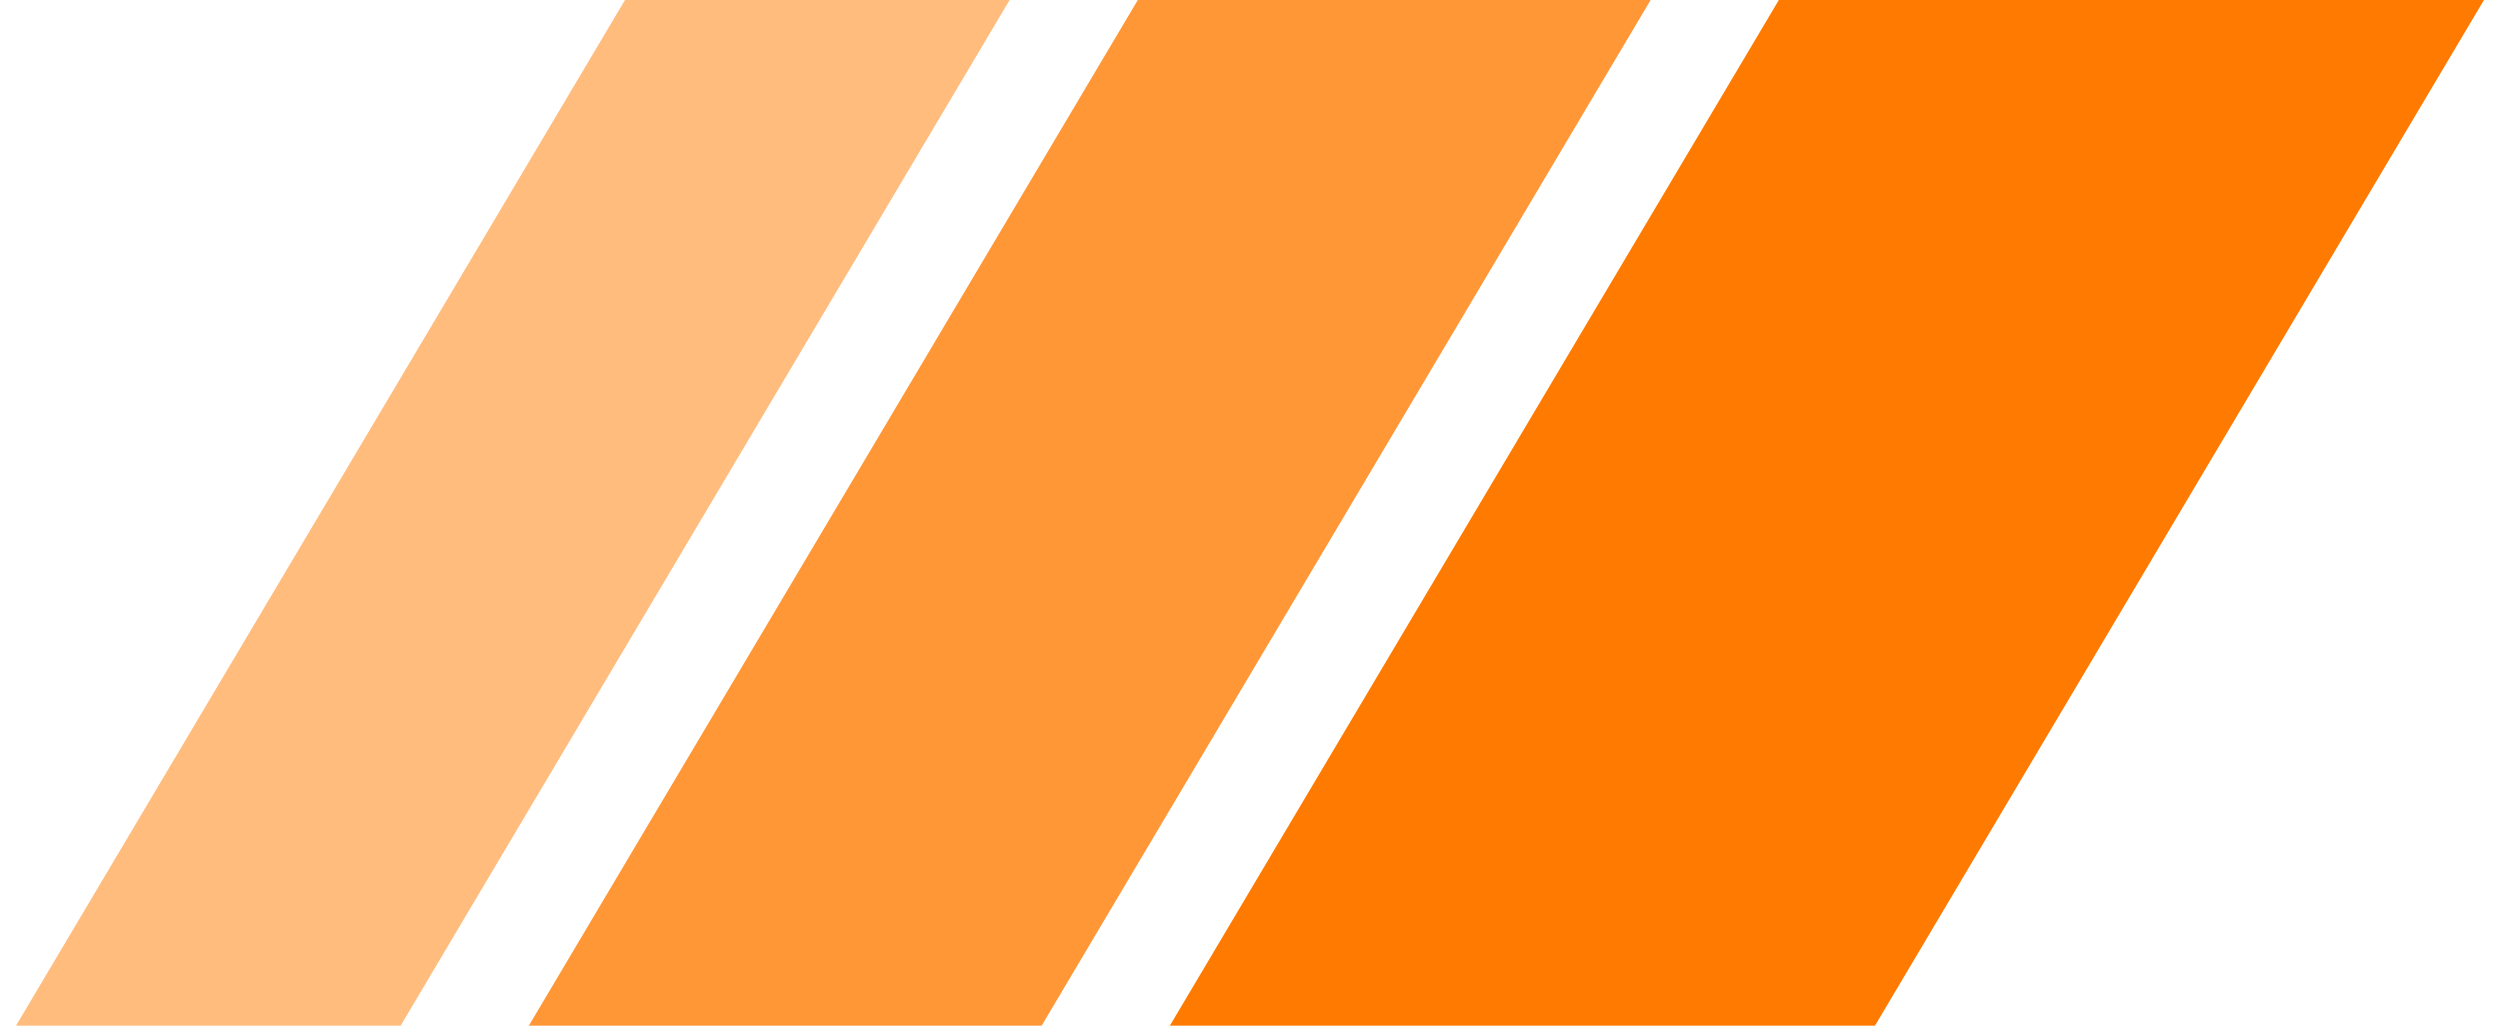
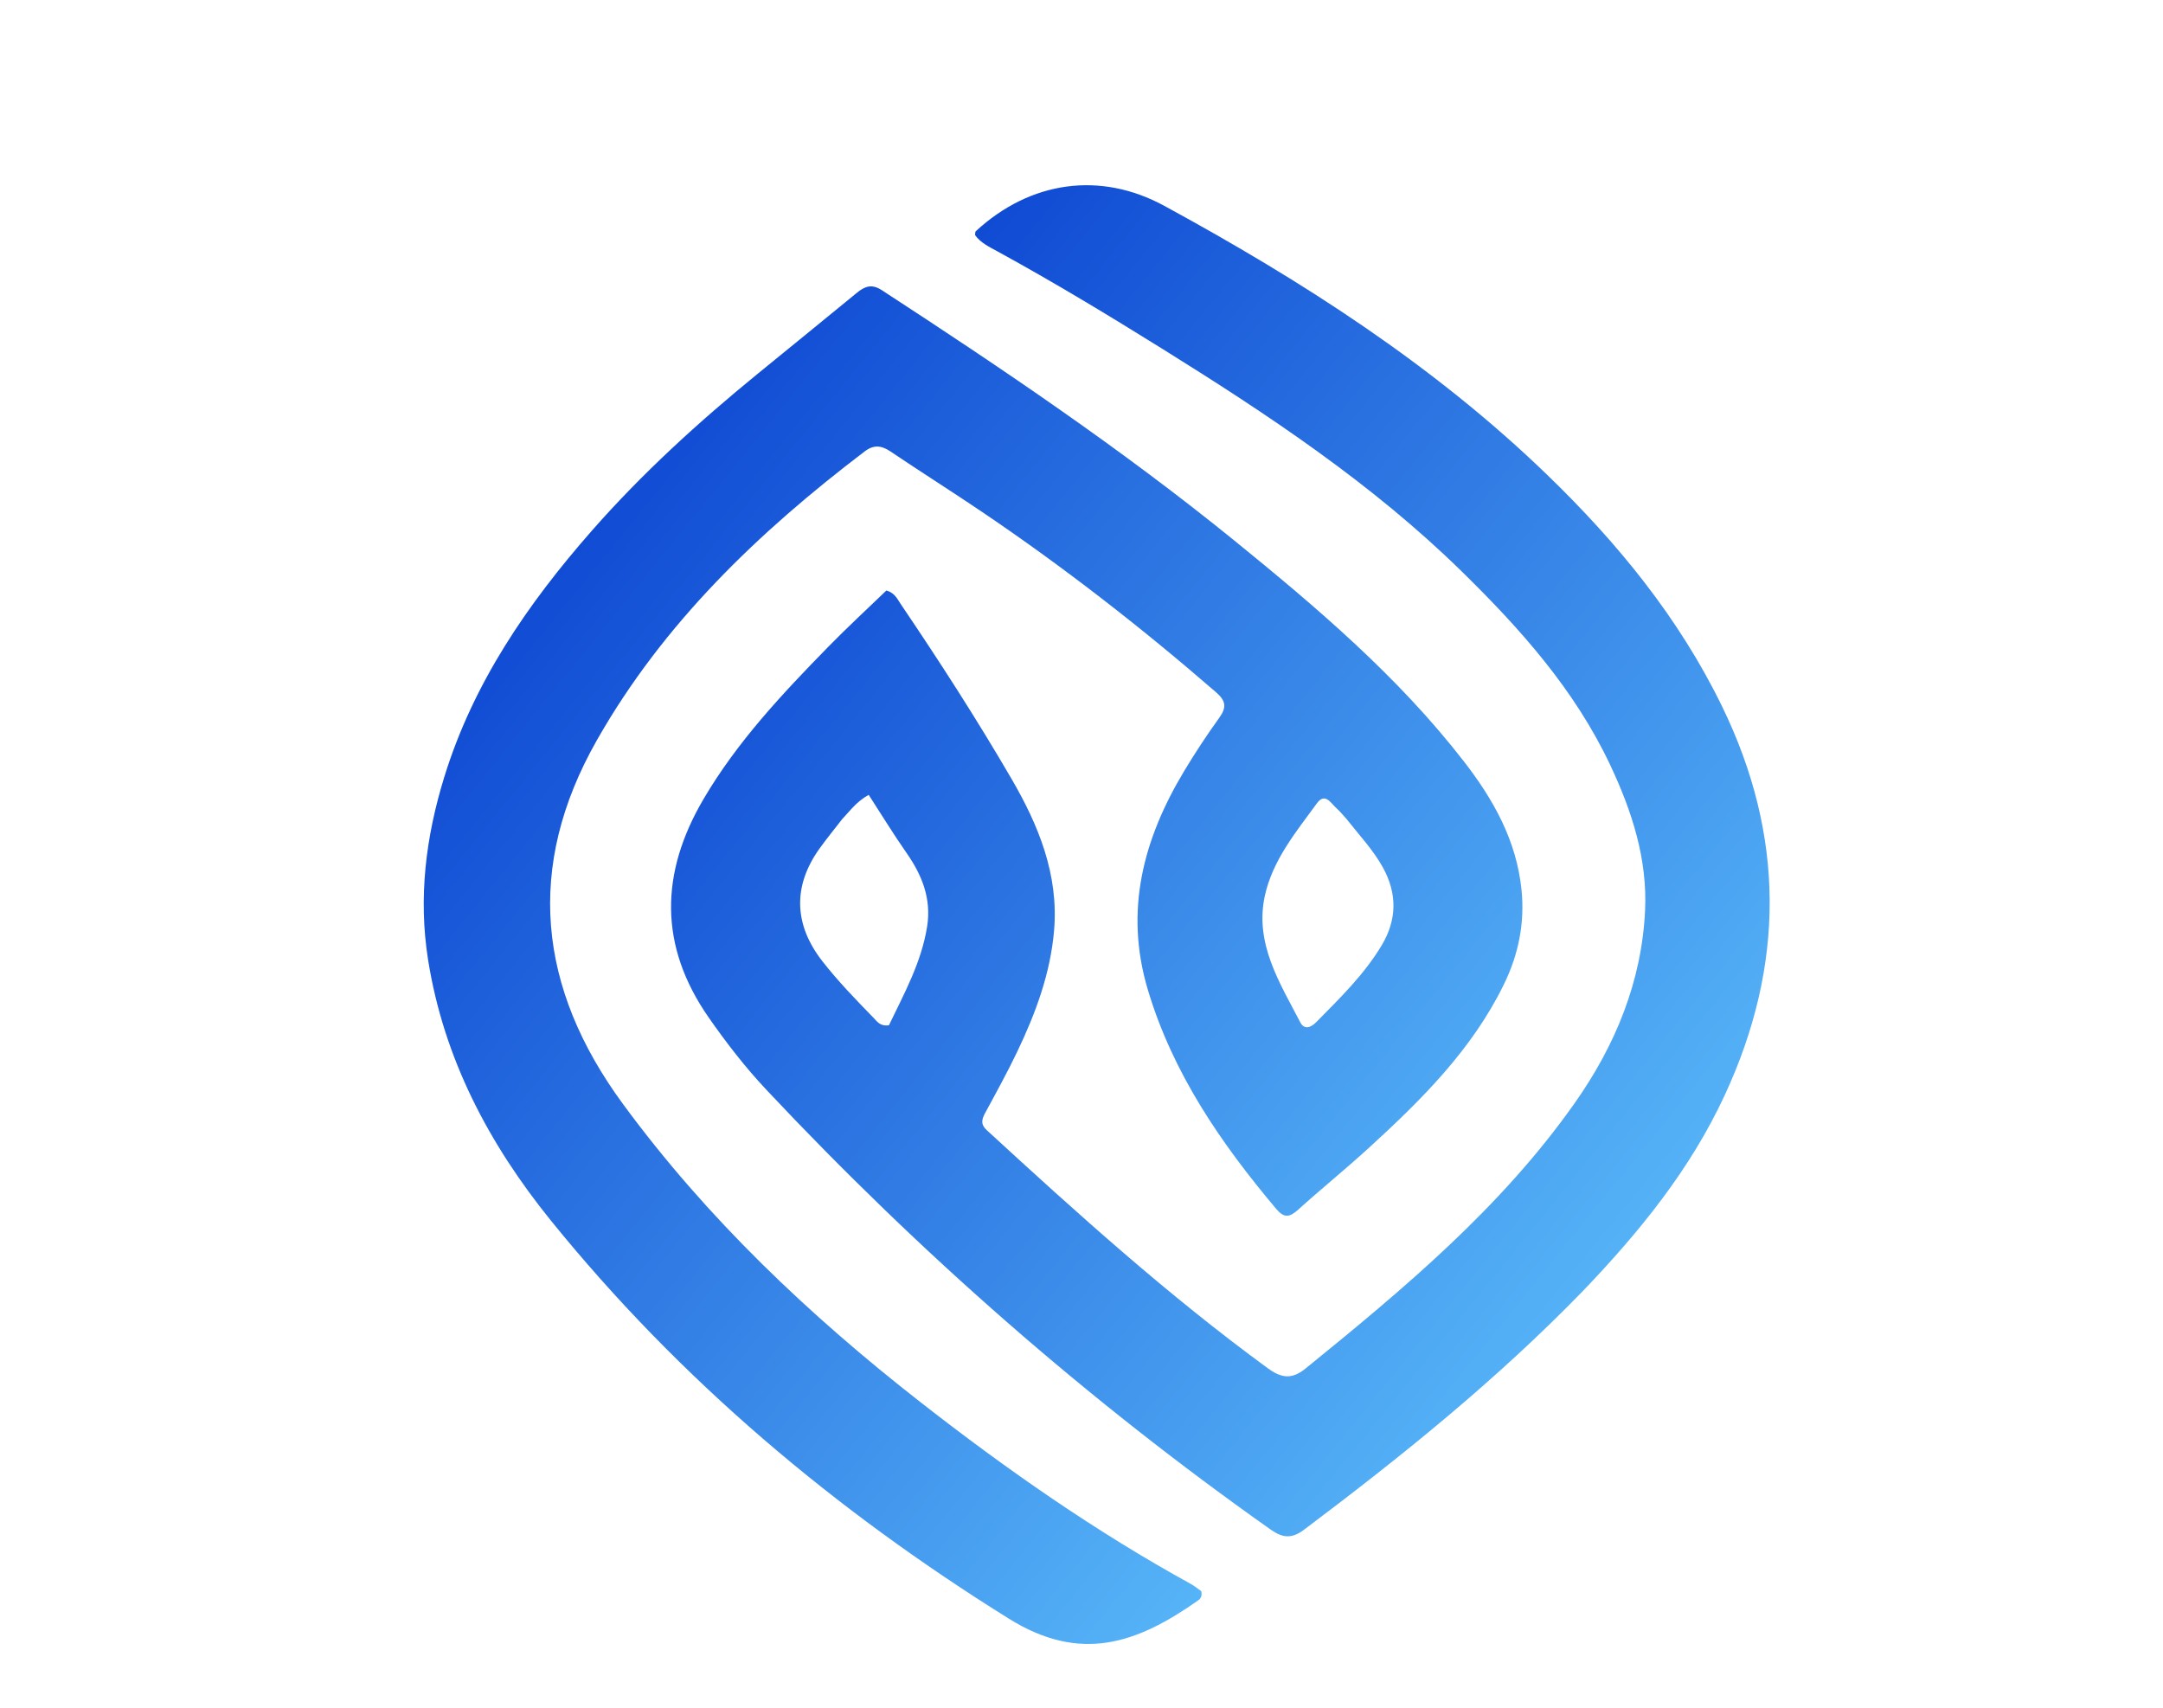
- <svg xmlns="http://www.w3.org/2000/svg" id="logo-38" width="78" height="32" viewBox="0 0 78 32" fill="none">
-   <path d="M55.5 0H77.5L58.5 32H36.5L55.5 0Z" class="ccustom" fill="#FF7A00" />
-   <path d="M35.5 0H51.5L32.5 32H16.5L35.5 0Z" class="ccompli1" fill="#FF9736" />
-   <path d="M19.5 0H31.5L12.5 32H0.5L19.5 0Z" class="ccompli2" fill="#FFBC7D" />
+ <svg xmlns="http://www.w3.org/2000/svg" version="1.1" id="Layer_1" x="0px" y="0px" width="100%" viewBox="0 0 608 480" enable-background="new 0 0 608 480" xml:space="preserve">
+   <defs>
+     <linearGradient id="blueGradient" x1="0%" y1="0%" x2="100%" y2="100%">
+       <stop offset="0%" style="stop-color:#0033cc;stop-opacity:1" />
+       <stop offset="100%" style="stop-color:#66ccff;stop-opacity:1" />
+     </linearGradient>
+   </defs>
+   <path fill="url(#blueGradient)" opacity="1" stroke="none" d=" M444.905,362.902   C420.678,387.859 393.966,409.358 366.504,429.998   C363.073,432.577 360.512,432.282 357.178,429.929   C305.68,393.574 258.542,352.224 215.407,306.293   C209.476,299.978 204.163,293.115 199.203,285.993   C185.163,265.833 185.531,245.398 197.765,224.576   C207.231,208.465 219.897,195.013 232.835,181.782   C238.171,176.326 243.794,171.15 249.154,165.974   C251.539,166.638 252.264,168.43 253.269,169.914   C264.106,185.919 274.578,202.166 284.303,218.868   C291.939,231.982 297.606,245.82 296.298,261.466   C295.285,273.574 291.105,284.808 285.907,295.663   C283.176,301.367 280.125,306.922 277.105,312.482   C276.072,314.386 275.392,315.841 277.415,317.703   C302.805,341.053 328.401,364.141 356.306,384.538   C360.365,387.504 363.205,387.726 367.095,384.566   C394.68,362.164 421.92,339.45 442.625,310.066   C454.105,293.775 461.455,275.905 462.415,255.925   C463.107,241.505 458.733,227.999 452.623,215.04   C442.643,193.874 427.39,176.785 410.883,160.618   C385.706,135.959 356.582,116.642 326.846,98.123   C311.571,88.61 296.179,79.306 280.389,70.665   C278.105,69.415 275.644,68.264 274.087,66.09   C274.158,65.621 274.087,65.172 274.271,65.002   C289.65,50.82 309.287,48.065 327.299,57.871   C366.052,78.968 403.03,102.64 434.927,133.49   C454.687,152.601 471.904,173.595 484.059,198.555   C501.794,234.972 501.751,271.287 484.8,307.844   C475.134,328.691 460.903,346.216 444.905,362.902  M236.727,230.241   C234.593,233.004 232.371,235.703 230.34,238.54   C222.789,249.092 223.162,259.929 231.167,270.184   C235.579,275.837 240.558,280.956 245.539,286.081   C246.535,287.105 247.386,288.533 249.873,288.176   C254.074,279.401 259.005,270.561 260.612,260.39   C261.828,252.697 259.23,246.058 254.876,239.825   C251.131,234.465 247.721,228.872 244.181,223.411   C240.762,225.332 239.128,227.684 236.727,230.241  z" />
+   <path fill="url(#blueGradient)" opacity="1" stroke="none" d=" M213.025,105.017   C222.459,97.314 231.645,89.87 240.779,82.361   C243.036,80.505 244.982,79.68 247.875,81.564   C281.809,103.661 315.378,126.298 346.839,151.838   C370.124,170.74 393.018,190.171 411.523,214.064   C419.766,224.707 426.258,236.209 427.677,250.029   C428.643,259.443 426.842,268.257 422.755,276.639   C413.806,294.992 399.614,309.074 384.815,322.603   C378.302,328.556 371.428,334.112 364.883,340.03   C362.543,342.146 360.964,342.437 358.78,339.846   C343.211,321.369 329.708,301.758 322.659,278.237   C315.981,255.954 321.364,235.838 332.873,216.696   C335.96,211.562 339.273,206.545 342.77,201.682   C344.868,198.763 344.535,196.932 341.824,194.581   C320.785,176.332 298.842,159.267 275.756,143.688   C267.335,138.006 258.736,132.587 250.317,126.903   C247.753,125.172 245.581,124.962 243.072,126.869   C213.26,149.535 186.526,175.097 167.808,207.996   C147.529,243.639 151.187,277.753 175.117,310.323   C198.783,342.533 227.493,369.726 258.872,394.223   C282.928,413.003 307.893,430.457 334.685,445.183   C335.825,445.81 336.835,446.672 337.674,447.262   C337.935,448.565 337.523,449.31 336.828,449.8   C319.432,462.075 303.639,467.454 283.577,454.961   C234.732,424.544 191.099,387.88 154.812,343.021   C137.425,321.527 124.717,297.497 120.322,269.724   C117.559,252.266 119.693,235.259 124.854,218.491   C133.016,191.969 148.297,169.748 166.368,149.159   C180.478,133.083 196.213,118.744 213.025,105.017  M378.411,230.094   C377.506,229.117 376.67,228.063 375.68,227.182   C374.092,225.769 372.47,222.632 370.158,225.804   C364.292,233.857 357.753,241.732 355.553,251.704   C352.588,265.148 359.695,276.166 365.491,287.342   C366.676,289.627 368.565,288.738 370.024,287.257   C376.685,280.5 383.516,273.871 388.421,265.638   C392.695,258.463 392.759,251.148 388.715,243.814   C386.04,238.964 382.25,234.951 378.411,230.094  z" />
</svg>
